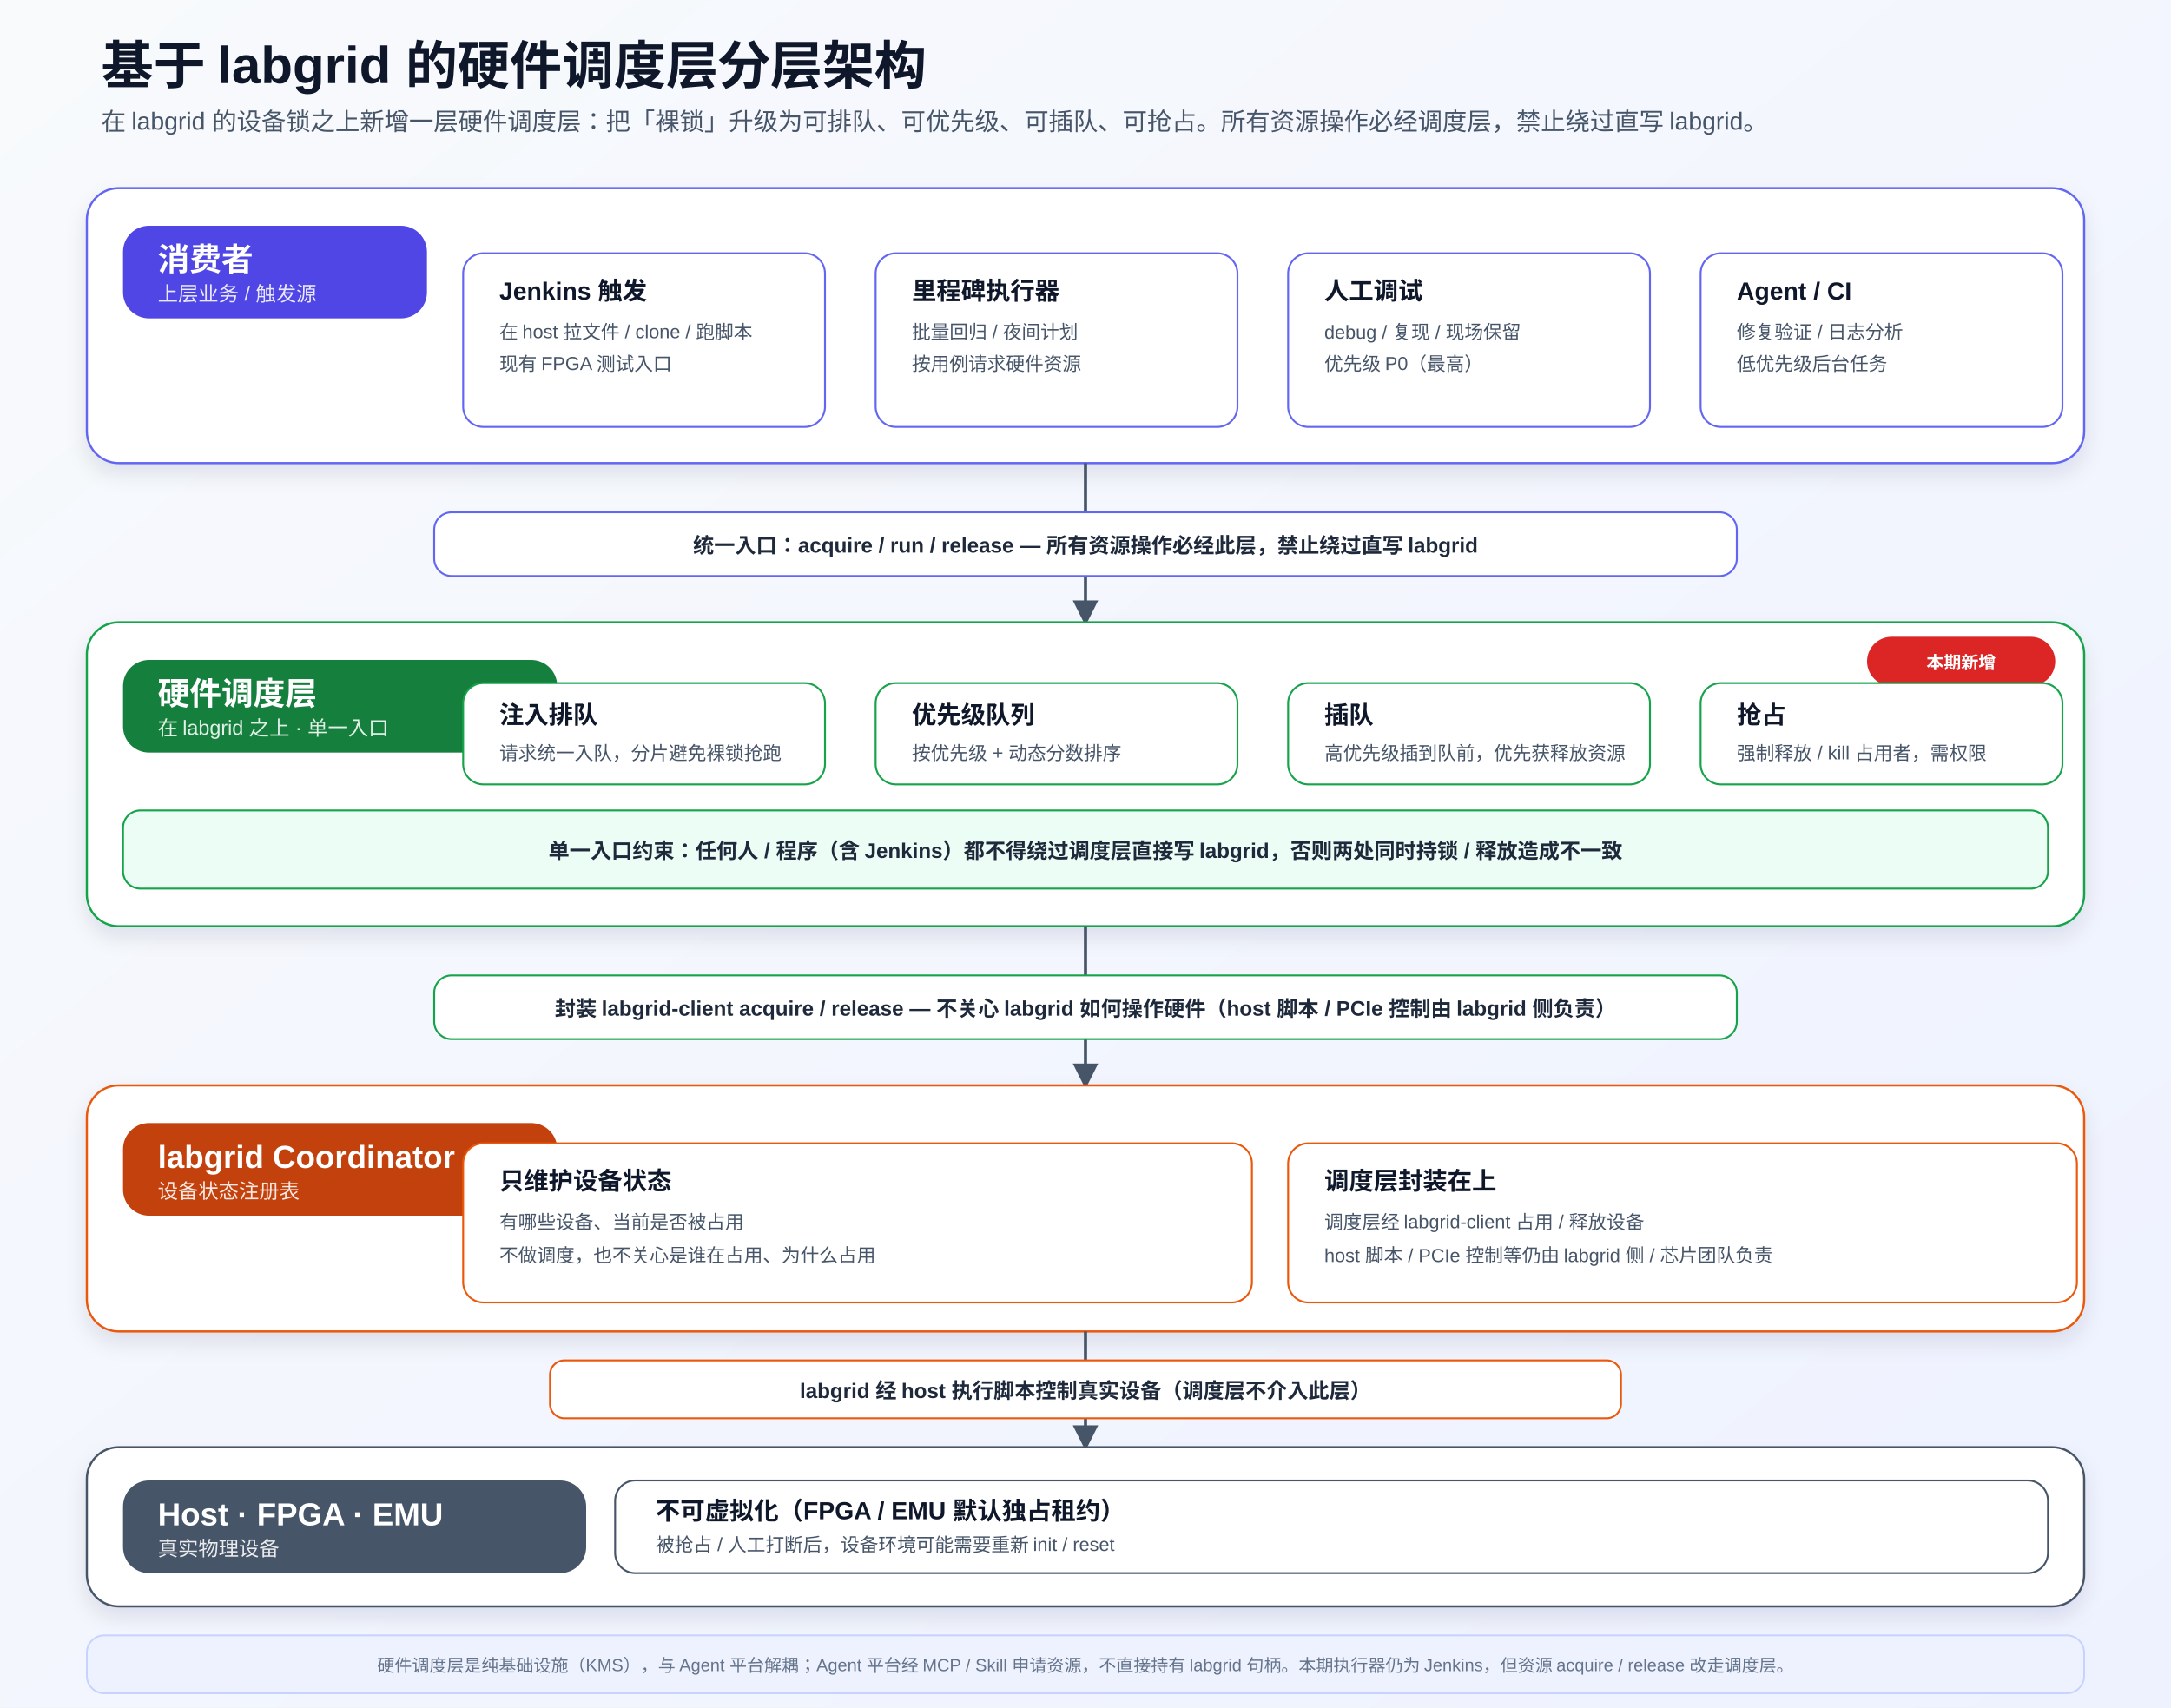
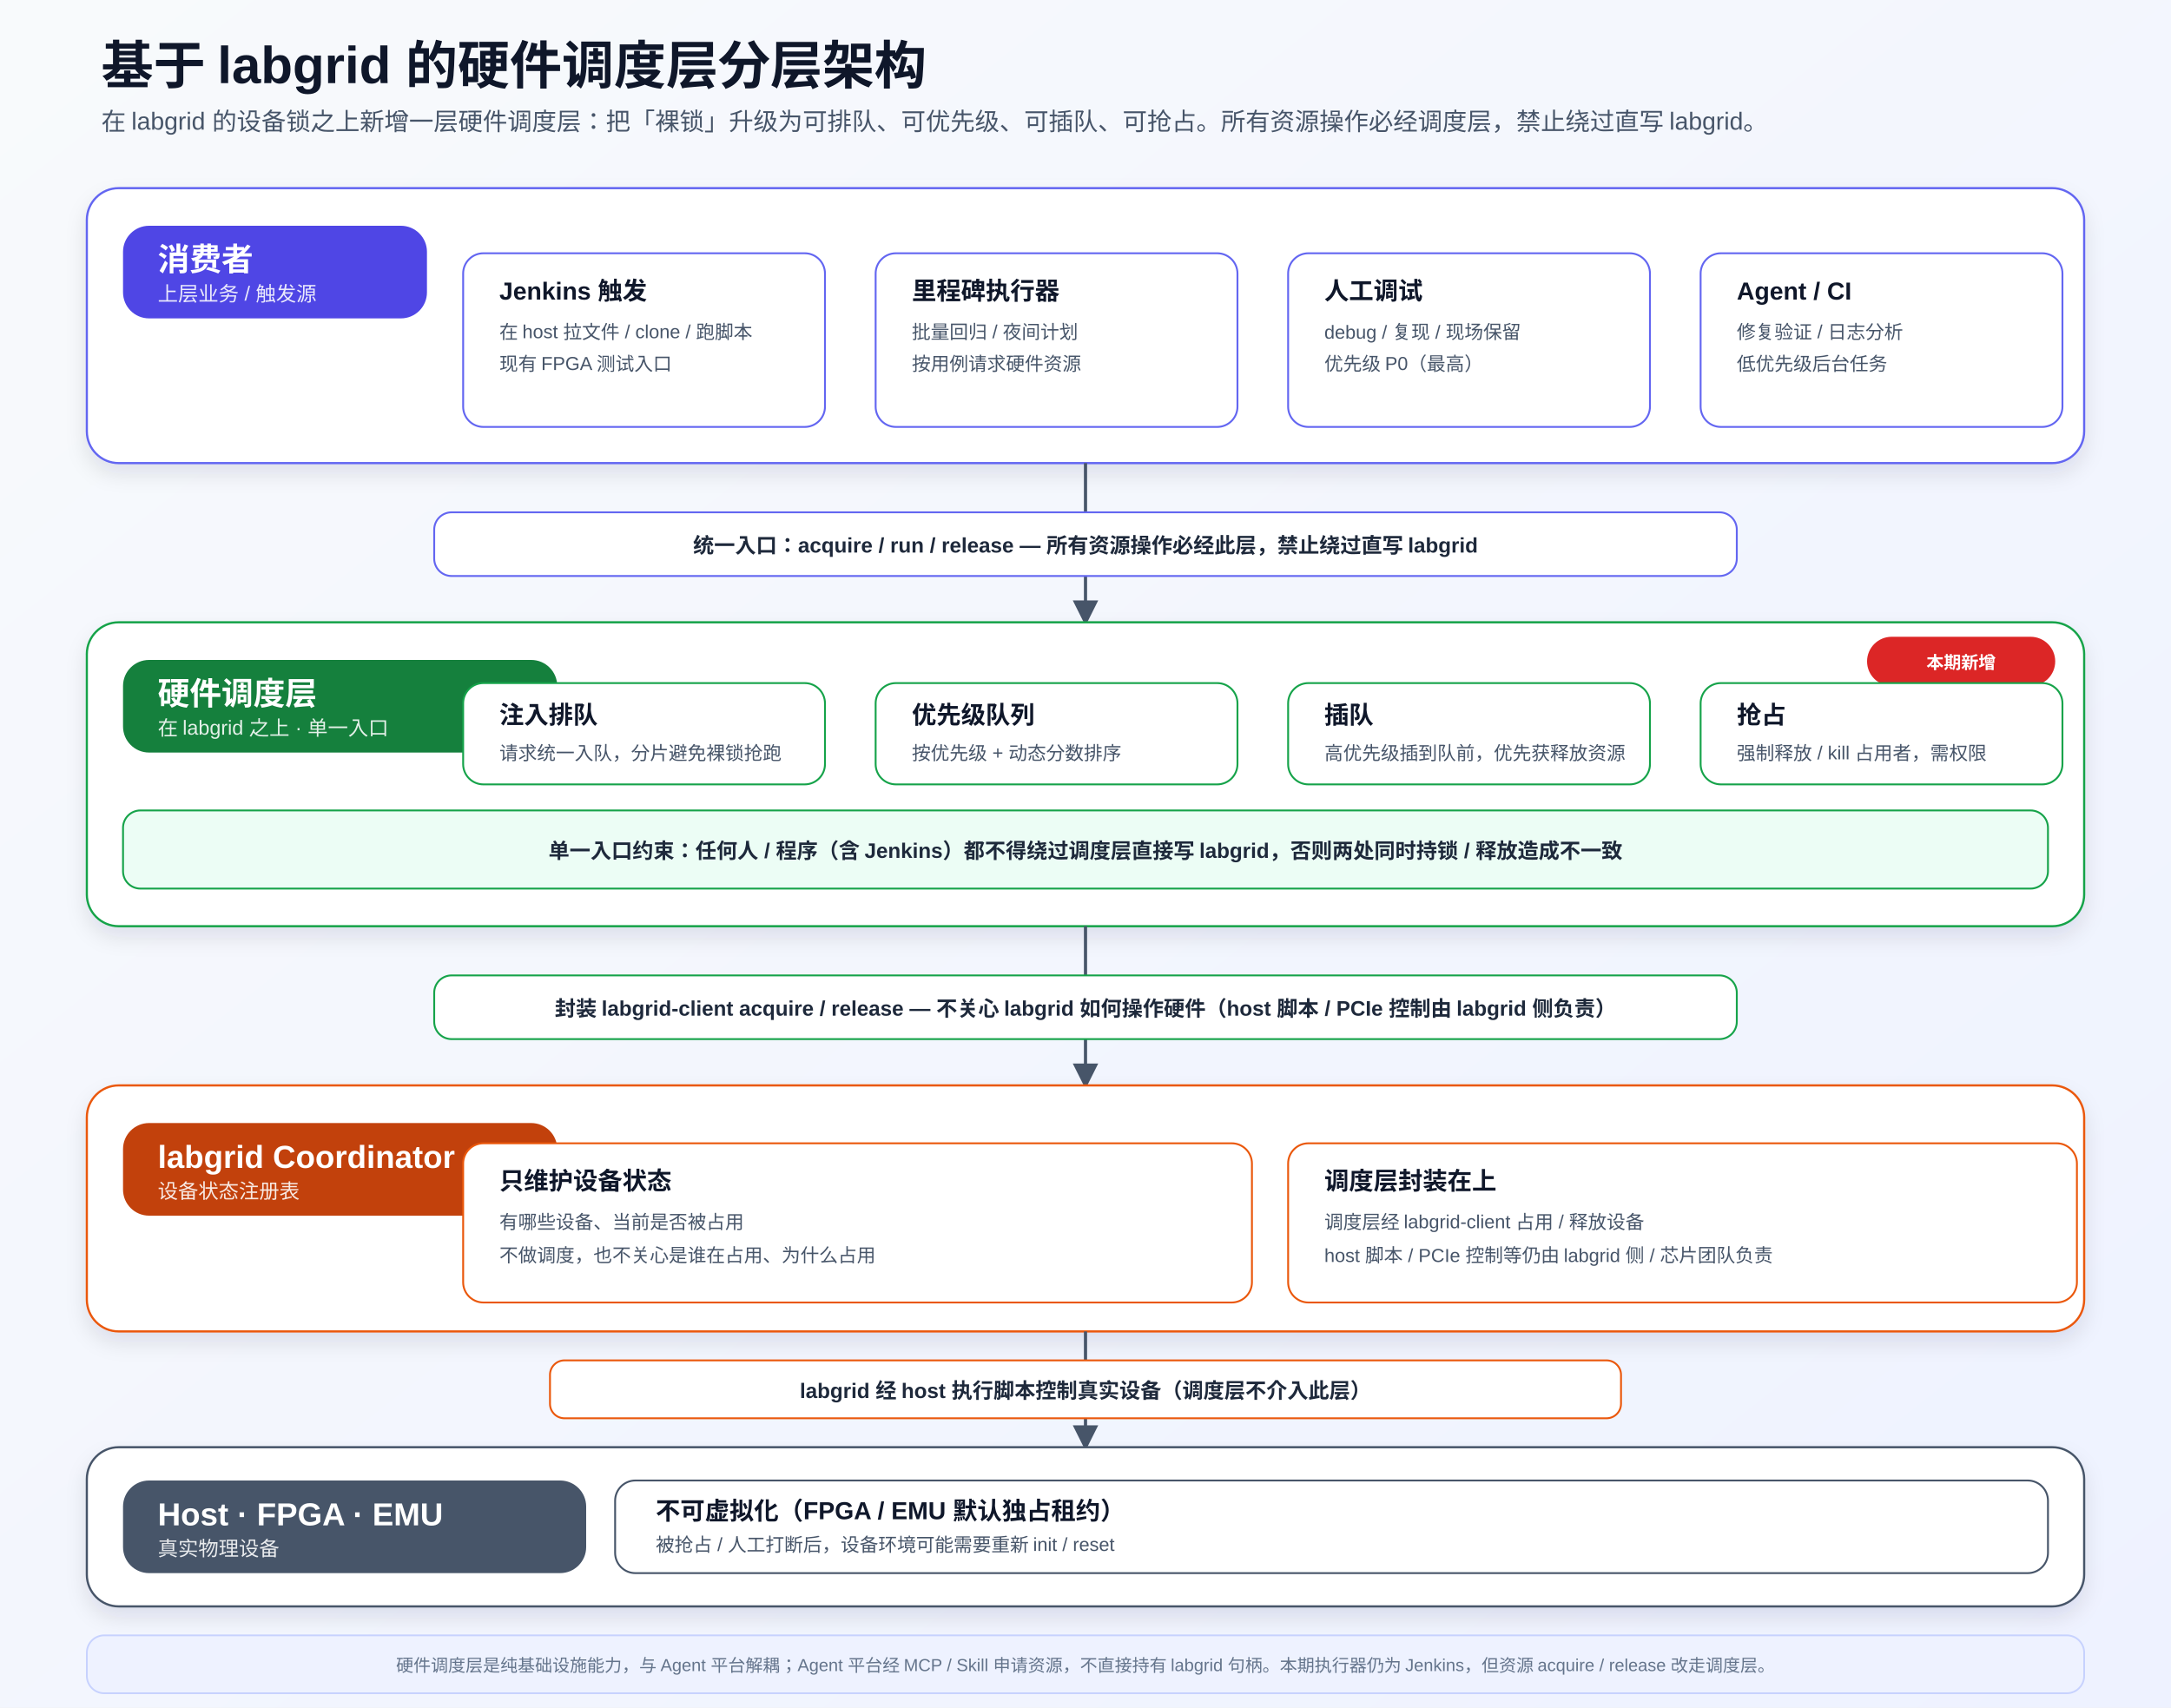
<svg xmlns="http://www.w3.org/2000/svg" width="1500" height="1180" viewBox="0 0 1500 1180" role="img" aria-labelledby="title desc">
  <defs>
    <linearGradient id="bg" x1="0" y1="0" x2="1" y2="1">
      <stop offset="0%" stop-color="#f8fafc" />
      <stop offset="100%" stop-color="#eef2ff" />
    </linearGradient>
    <marker id="arrow" viewBox="0 0 10 10" refX="8.6" refY="5" markerWidth="8" markerHeight="8" orient="auto">
      <path d="M 0 0 L 10 5 L 0 10 z" fill="#475569" />
    </marker>
    <filter id="shadow" x="-10%" y="-10%" width="120%" height="130%">
      <feDropShadow dx="0" dy="7" stdDeviation="7" flood-color="#0f172a" flood-opacity="0.10" />
    </filter>
    <style>
      .page { fill: url(#bg); }
      .title { font: 700 36px "PingFang SC", "Microsoft YaHei", Arial, sans-serif; fill: #0f172a; }
      .subtitle { font: 400 17px "PingFang SC", "Microsoft YaHei", Arial, sans-serif; fill: #475569; }
      .section { fill: #ffffff; stroke-width: 1.5; filter: url(#shadow); }
      .section-title { font: 700 22px "PingFang SC", "Microsoft YaHei", Arial, sans-serif; fill: #ffffff; }
      .section-subtitle { font: 400 14px "PingFang SC", "Microsoft YaHei", Arial, sans-serif; fill: rgba(255,255,255,0.88); }
      .card { fill: #ffffff; stroke-width: 1.3; }
      .card-title { font: 700 17px "PingFang SC", "Microsoft YaHei", Arial, sans-serif; fill: #0f172a; }
      .card-text { font: 400 13px "PingFang SC", "Microsoft YaHei", Arial, sans-serif; fill: #475569; }
      .chip { font: 700 12px "PingFang SC", "Microsoft YaHei", Arial, sans-serif; fill: #ffffff; }
      .arrow { stroke: #475569; stroke-width: 2.2; fill: none; marker-end: url(#arrow); }
      .label { font: 600 14.5px "PingFang SC", "Microsoft YaHei", Arial, sans-serif; fill: #1e293b; }
      .note { font: 400 12px "PingFang SC", "Microsoft YaHei", Arial, sans-serif; fill: #64748b; }
    </style>
  </defs>
  <rect class="page" x="0" y="0" width="1500" height="1180" />
  <text class="title" x="70" y="58">基于 labgrid 的硬件调度层分层架构</text>
  <text class="subtitle" x="70" y="90">在 labgrid 的设备锁之上新增一层硬件调度层：把「裸锁」升级为可排队、可优先级、可插队、可抢占。所有资源操作必经调度层，禁止绕过直写 labgrid。</text>
  <rect class="section" x="60" y="130" width="1380" height="190" rx="22" stroke="#6366f1" />
  <rect x="85" y="156" width="210" height="64" rx="18" fill="#4f46e5" />
  <text class="section-title" x="109" y="187">消费者</text>
  <text class="section-subtitle" x="109" y="208">上层业务 / 触发源</text>
  <rect class="card" x="320" y="175" width="250" height="120" rx="14" stroke="#6366f1" />
  <text class="card-title" x="345" y="207">Jenkins 触发</text>
  <text class="card-text" x="345" y="234">在 host 拉文件 / clone / 跑脚本</text>
  <text class="card-text" x="345" y="256">现有 FPGA 测试入口</text>
  <rect class="card" x="605" y="175" width="250" height="120" rx="14" stroke="#6366f1" />
  <text class="card-title" x="630" y="207">里程碑执行器</text>
  <text class="card-text" x="630" y="234">批量回归 / 夜间计划</text>
  <text class="card-text" x="630" y="256">按用例请求硬件资源</text>
  <rect class="card" x="890" y="175" width="250" height="120" rx="14" stroke="#6366f1" />
  <text class="card-title" x="915" y="207">人工调试</text>
  <text class="card-text" x="915" y="234">debug / 复现 / 现场保留</text>
  <text class="card-text" x="915" y="256">优先级 P0（最高）</text>
  <rect class="card" x="1175" y="175" width="250" height="120" rx="14" stroke="#6366f1" />
  <text class="card-title" x="1200" y="207">Agent / CI</text>
  <text class="card-text" x="1200" y="234">修复验证 / 日志分析</text>
  <text class="card-text" x="1200" y="256">低优先级后台任务</text>
  <path class="arrow" d="M 750 320 L 750 430" />
  <rect x="300" y="354" width="900" height="44" rx="12" fill="#ffffff" stroke="#6366f1" stroke-width="1.3" />
  <text class="label" x="750" y="382" text-anchor="middle">统一入口：acquire / run / release — 所有资源操作必经此层，禁止绕过直写 labgrid</text>
  <rect class="section" x="60" y="430" width="1380" height="210" rx="22" stroke="#16a34a" />
  <rect x="1290" y="440" width="130" height="34" rx="17" fill="#dc2626" />
  <text class="chip" x="1355" y="462" text-anchor="middle">本期新增</text>
  <rect x="85" y="456" width="300" height="64" rx="18" fill="#15803d" />
  <text class="section-title" x="109" y="487">硬件调度层</text>
  <text class="section-subtitle" x="109" y="508">在 labgrid 之上 · 单一入口</text>
  <rect class="card" x="320" y="472" width="250" height="70" rx="14" stroke="#16a34a" />
  <text class="card-title" x="345" y="500">注入排队</text>
  <text class="card-text" x="345" y="525">请求统一入队，分片避免裸锁抢跑</text>
  <rect class="card" x="605" y="472" width="250" height="70" rx="14" stroke="#16a34a" />
  <text class="card-title" x="630" y="500">优先级队列</text>
  <text class="card-text" x="630" y="525">按优先级 + 动态分数排序</text>
  <rect class="card" x="890" y="472" width="250" height="70" rx="14" stroke="#16a34a" />
  <text class="card-title" x="915" y="500">插队</text>
  <text class="card-text" x="915" y="525">高优先级插到队前，优先获释放资源</text>
  <rect class="card" x="1175" y="472" width="250" height="70" rx="14" stroke="#16a34a" />
  <text class="card-title" x="1200" y="500">抢占</text>
  <text class="card-text" x="1200" y="525">强制释放 / kill 占用者，需权限</text>
  <rect x="85" y="560" width="1330" height="54" rx="12" fill="#ecfdf5" stroke="#16a34a" stroke-width="1.3" />
  <text class="label" x="750" y="593" text-anchor="middle">单一入口约束：任何人 / 程序（含 Jenkins）都不得绕过调度层直接写 labgrid，否则两处同时持锁 / 释放造成不一致</text>
  <path class="arrow" d="M 750 640 L 750 750" />
  <rect x="300" y="674" width="900" height="44" rx="12" fill="#ffffff" stroke="#16a34a" stroke-width="1.3" />
  <text class="label" x="750" y="702" text-anchor="middle">封装 labgrid-client acquire / release — 不关心 labgrid 如何操作硬件（host 脚本 / PCIe 控制由 labgrid 侧负责）</text>
  <rect class="section" x="60" y="750" width="1380" height="170" rx="22" stroke="#ea580c" />
  <rect x="85" y="776" width="300" height="64" rx="18" fill="#c2410c" />
  <text class="section-title" x="109" y="807">labgrid Coordinator</text>
  <text class="section-subtitle" x="109" y="828">设备状态注册表</text>
  <rect class="card" x="320" y="790" width="545" height="110" rx="14" stroke="#ea580c" />
  <text class="card-title" x="345" y="822">只维护设备状态</text>
  <text class="card-text" x="345" y="849">有哪些设备、当前是否被占用</text>
  <text class="card-text" x="345" y="872">不做调度，也不关心是谁在占用、为什么占用</text>
  <rect class="card" x="890" y="790" width="545" height="110" rx="14" stroke="#ea580c" />
  <text class="card-title" x="915" y="822">调度层封装在上</text>
  <text class="card-text" x="915" y="849">调度层经 labgrid-client 占用 / 释放设备</text>
  <text class="card-text" x="915" y="872">host 脚本 / PCIe 控制等仍由 labgrid 侧 / 芯片团队负责</text>
  <path class="arrow" d="M 750 920 L 750 1000" />
  <rect x="380" y="940" width="740" height="40" rx="10" fill="#ffffff" stroke="#ea580c" stroke-width="1.3" />
  <text class="label" x="750" y="966" text-anchor="middle">labgrid 经 host 执行脚本控制真实设备（调度层不介入此层）</text>
  <rect class="section" x="60" y="1000" width="1380" height="110" rx="22" stroke="#475569" />
  <rect x="85" y="1023" width="320" height="64" rx="18" fill="#475569" />
  <text class="section-title" x="109" y="1054">Host · FPGA · EMU</text>
  <text class="section-subtitle" x="109" y="1075">真实物理设备</text>
  <rect class="card" x="425" y="1023" width="990" height="64" rx="14" stroke="#475569" />
  <text class="card-title" x="453" y="1050">不可虚拟化（FPGA / EMU 默认独占租约）</text>
  <text class="card-text" x="453" y="1072">被抢占 / 人工打断后，设备环境可能需要重新 init / reset</text>
  <rect x="60" y="1130" width="1380" height="40" rx="12" fill="#eef2ff" stroke="#c7d2fe" stroke-width="1.2" />
-   <text class="note" x="750" y="1155" text-anchor="middle">硬件调度层是纯基础设施（KMS），与 Agent 平台解耦；Agent 平台经 MCP / Skill 申请资源，不直接持有 labgrid 句柄。本期执行器仍为 Jenkins，但资源 acquire / release 改走调度层。</text>
+   <text class="note" x="750" y="1155" text-anchor="middle">硬件调度层是纯基础设施能力，与 Agent 平台解耦；Agent 平台经 MCP / Skill 申请资源，不直接持有 labgrid 句柄。本期执行器仍为 Jenkins，但资源 acquire / release 改走调度层。</text>
</svg>
